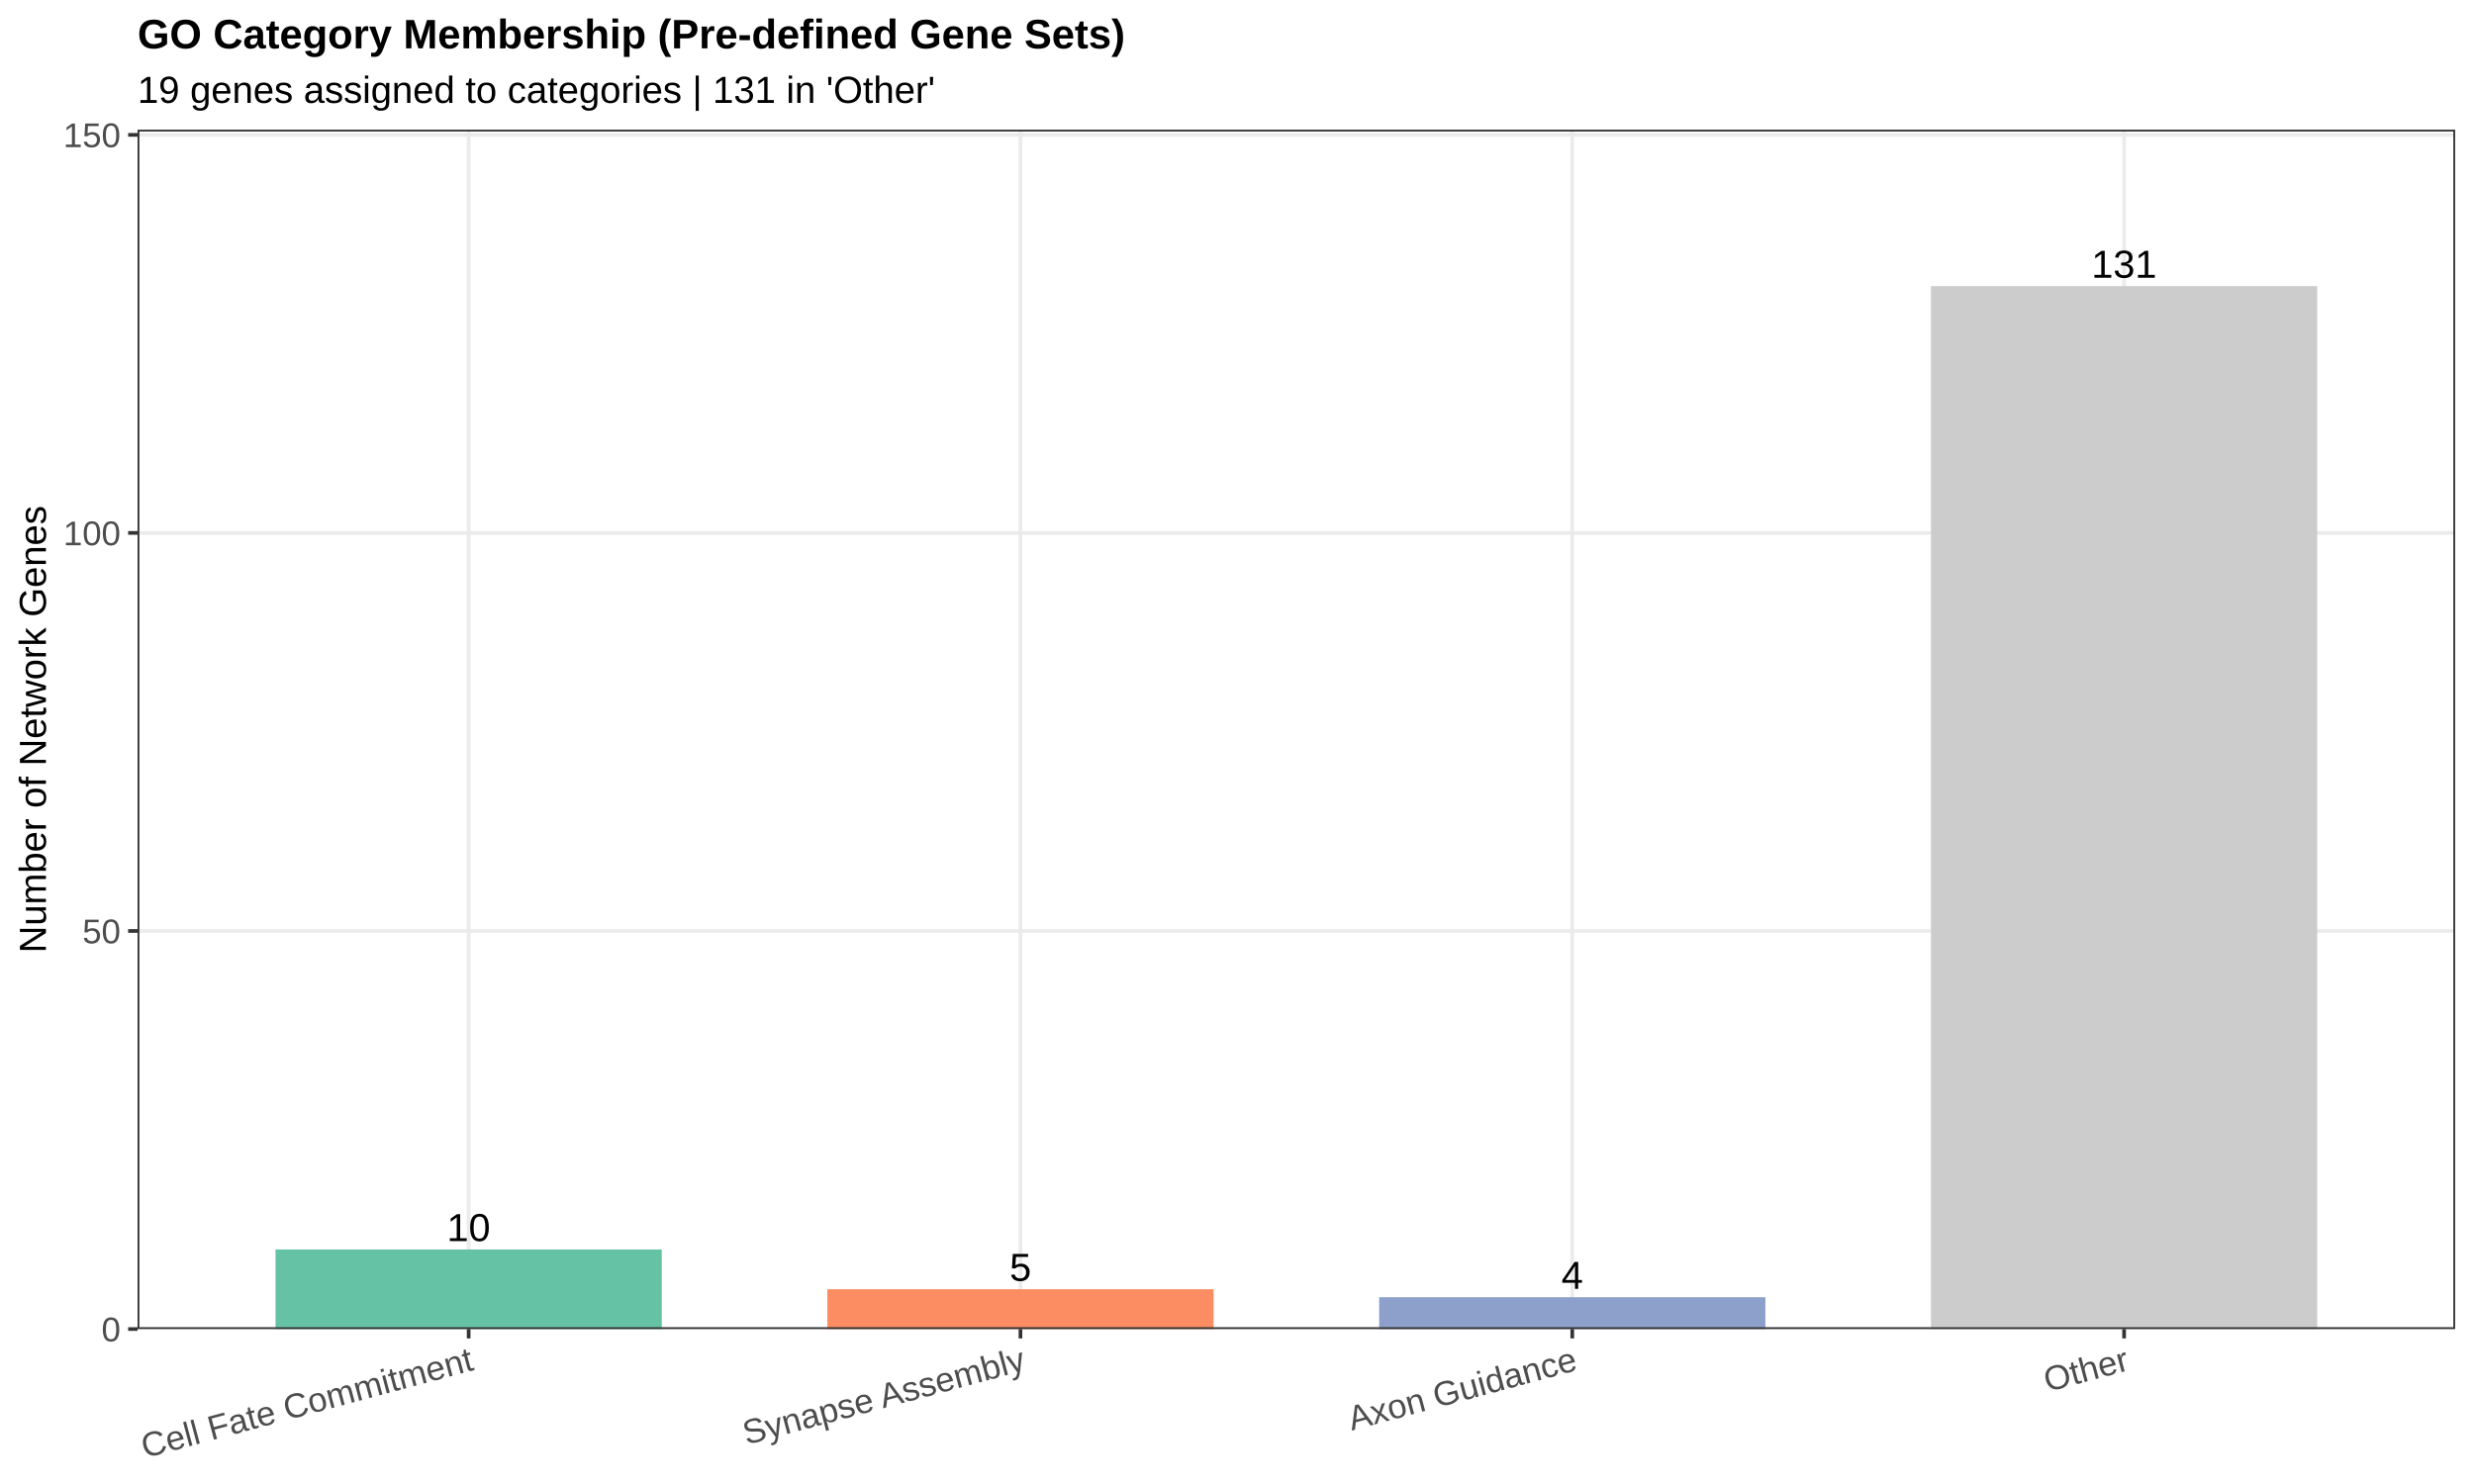
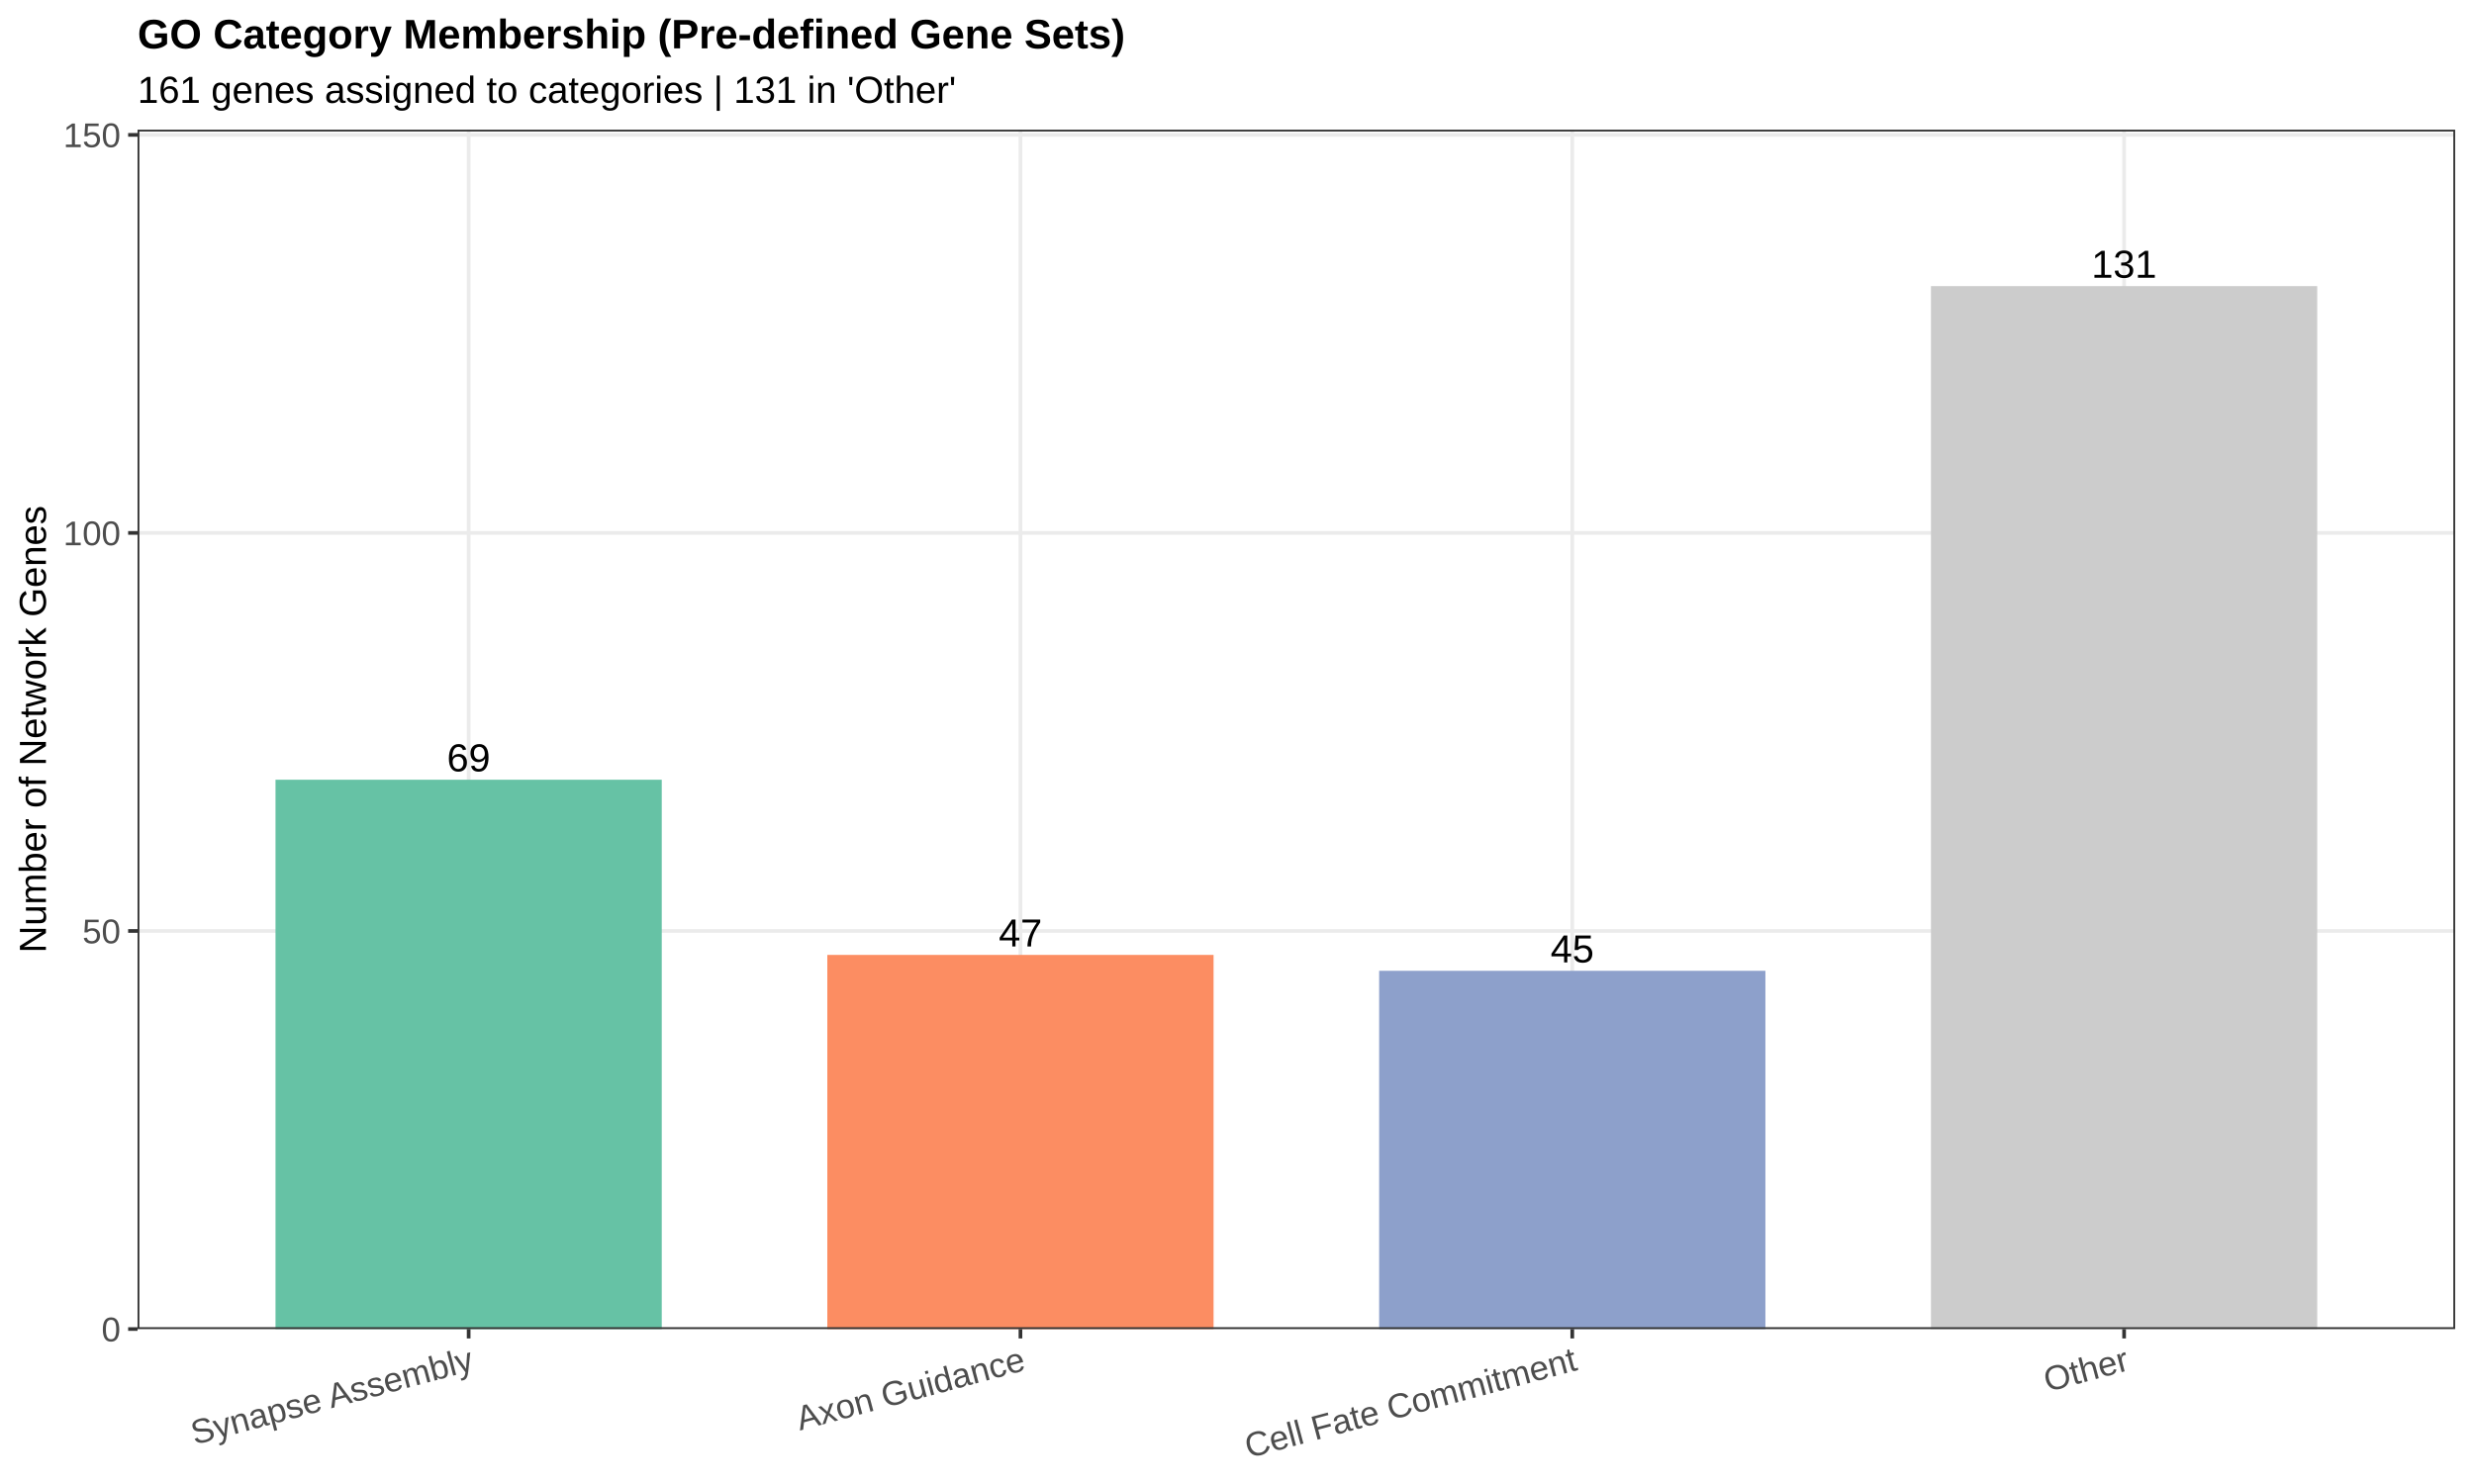
<svg xmlns="http://www.w3.org/2000/svg" width="720.00pt" height="432.00pt" viewBox="0 0 720.00 432.00">
  <g class="svglite">
    <defs>
      <style type="text/css">
    .svglite line, .svglite polyline, .svglite polygon, .svglite path, .svglite rect, .svglite circle {
      fill: none;
      stroke: #000000;
      stroke-linecap: round;
      stroke-linejoin: round;
      stroke-miterlimit: 10.00;
    }
    .svglite text {
      white-space: pre;
    }
    .svglite g.glyphgroup path {
      fill: inherit;
      stroke: none;
    }
  </style>
    </defs>
    <rect width="100%" height="100%" style="stroke: none; fill: #FFFFFF;" />
    <defs>
      <clipPath id="cpMC4wMHw3MjAuMDB8MC4wMHw0MzIuMDA=">
        <rect x="0.00" y="0.00" width="720.00" height="432.00" />
      </clipPath>
    </defs>
    <g clip-path="url(#cpMC4wMHw3MjAuMDB8MC4wMHw0MzIuMDA=)">
      <rect x="0.00" y="0.00" width="720.00" height="432.00" style="stroke-width: 1.07; stroke: #FFFFFF; fill: #FFFFFF;" />
    </g>
    <defs>
      <clipPath id="cpNDAuMDN8NzE0LjUyfDM3Ljc1fDM4Ni44OQ==">
        <rect x="40.03" y="37.75" width="674.49" height="349.14" />
      </clipPath>
    </defs>
    <g clip-path="url(#cpNDAuMDN8NzE0LjUyfDM3Ljc1fDM4Ni44OQ==)">
      <rect x="40.03" y="37.75" width="674.49" height="349.14" style="stroke-width: 1.07; stroke: none; fill: #FFFFFF;" />
      <polyline points="40.03,386.89 714.52,386.89 " style="stroke-width: 1.07; stroke: #EBEBEB; stroke-linecap: butt;" />
      <polyline points="40.03,271.01 714.52,271.01 " style="stroke-width: 1.07; stroke: #EBEBEB; stroke-linecap: butt;" />
      <polyline points="40.03,155.14 714.52,155.14 " style="stroke-width: 1.07; stroke: #EBEBEB; stroke-linecap: butt;" />
      <polyline points="40.03,39.26 714.52,39.26 " style="stroke-width: 1.07; stroke: #EBEBEB; stroke-linecap: butt;" />
      <polyline points="136.39,386.89 136.39,37.75 " style="stroke-width: 1.07; stroke: #EBEBEB; stroke-linecap: butt;" />
      <polyline points="296.98,386.89 296.98,37.75 " style="stroke-width: 1.07; stroke: #EBEBEB; stroke-linecap: butt;" />
      <polyline points="457.57,386.89 457.57,37.75 " style="stroke-width: 1.07; stroke: #EBEBEB; stroke-linecap: butt;" />
      <polyline points="618.17,386.89 618.17,37.75 " style="stroke-width: 1.07; stroke: #EBEBEB; stroke-linecap: butt;" />
-       <rect x="401.37" y="377.62" width="112.41" height="9.27" style="stroke-width: 1.07; stroke: none; stroke-linecap: butt; stroke-linejoin: miter; fill: #8DA0CB;" />
-       <rect x="80.18" y="363.72" width="112.41" height="23.18" style="stroke-width: 1.07; stroke: none; stroke-linecap: butt; stroke-linejoin: miter; fill: #66C2A5;" />
+       <rect x="240.77" y="277.97" width="112.41" height="108.93" style="stroke-width: 1.07; stroke: none; stroke-linecap: butt; stroke-linejoin: miter; fill: #FC8D62;" />
+       <rect x="401.37" y="282.60" width="112.41" height="104.29" style="stroke-width: 1.07; stroke: none; stroke-linecap: butt; stroke-linejoin: miter; fill: #8DA0CB;" />
      <rect x="561.96" y="83.29" width="112.41" height="303.60" style="stroke-width: 1.07; stroke: none; stroke-linecap: butt; stroke-linejoin: miter; fill: #CCCCCC;" />
-       <rect x="240.77" y="375.31" width="112.41" height="11.59" style="stroke-width: 1.07; stroke: none; stroke-linecap: butt; stroke-linejoin: miter; fill: #FC8D62;" />
-       <text x="457.57" y="375.18" text-anchor="middle" style="font-size: 11.38px; font-family: &quot;Arial&quot;;" textLength="6.33px" lengthAdjust="spacingAndGlyphs">4</text>
-       <text x="136.39" y="361.28" text-anchor="middle" style="font-size: 11.38px; font-family: &quot;Arial&quot;;" textLength="12.66px" lengthAdjust="spacingAndGlyphs">10</text>
+       <rect x="80.18" y="226.98" width="112.41" height="159.91" style="stroke-width: 1.07; stroke: none; stroke-linecap: butt; stroke-linejoin: miter; fill: #66C2A5;" />
+       <text x="296.98" y="275.52" text-anchor="middle" style="font-size: 11.38px; font-family: &quot;Arial&quot;;" textLength="12.66px" lengthAdjust="spacingAndGlyphs">47</text>
+       <text x="457.57" y="280.16" text-anchor="middle" style="font-size: 11.38px; font-family: &quot;Arial&quot;;" textLength="12.66px" lengthAdjust="spacingAndGlyphs">45</text>
      <text x="618.17" y="80.85" text-anchor="middle" style="font-size: 11.38px; font-family: &quot;Arial&quot;;" textLength="18.98px" lengthAdjust="spacingAndGlyphs">131</text>
-       <text x="296.98" y="372.86" text-anchor="middle" style="font-size: 11.38px; font-family: &quot;Arial&quot;;" textLength="6.33px" lengthAdjust="spacingAndGlyphs">5</text>
+       <text x="136.39" y="224.54" text-anchor="middle" style="font-size: 11.38px; font-family: &quot;Arial&quot;;" textLength="12.66px" lengthAdjust="spacingAndGlyphs">69</text>
      <rect x="40.03" y="37.75" width="674.49" height="349.14" style="stroke-width: 1.07; stroke: #333333;" />
    </g>
    <g clip-path="url(#cpMC4wMHw3MjAuMDB8MC4wMHw0MzIuMDA=)">
      <text x="35.10" y="390.48" text-anchor="end" style="font-size: 10.00px;fill: #4D4D4D; font-family: &quot;Arial&quot;;" textLength="5.56px" lengthAdjust="spacingAndGlyphs">0</text>
      <text x="35.10" y="274.60" text-anchor="end" style="font-size: 10.00px;fill: #4D4D4D; font-family: &quot;Arial&quot;;" textLength="11.12px" lengthAdjust="spacingAndGlyphs">50</text>
      <text x="35.10" y="158.72" text-anchor="end" style="font-size: 10.00px;fill: #4D4D4D; font-family: &quot;Arial&quot;;" textLength="16.69px" lengthAdjust="spacingAndGlyphs">100</text>
      <text x="35.10" y="42.84" text-anchor="end" style="font-size: 10.00px;fill: #4D4D4D; font-family: &quot;Arial&quot;;" textLength="16.69px" lengthAdjust="spacingAndGlyphs">150</text>
      <polyline points="37.29,386.89 40.03,386.89 " style="stroke-width: 1.07; stroke: #333333; stroke-linecap: butt;" />
      <polyline points="37.29,271.01 40.03,271.01 " style="stroke-width: 1.07; stroke: #333333; stroke-linecap: butt;" />
      <polyline points="37.29,155.14 40.03,155.14 " style="stroke-width: 1.07; stroke: #333333; stroke-linecap: butt;" />
      <polyline points="37.29,39.26 40.03,39.26 " style="stroke-width: 1.07; stroke: #333333; stroke-linecap: butt;" />
      <polyline points="136.39,389.63 136.39,386.89 " style="stroke-width: 1.07; stroke: #333333; stroke-linecap: butt;" />
      <polyline points="296.98,389.63 296.98,386.89 " style="stroke-width: 1.07; stroke: #333333; stroke-linecap: butt;" />
      <polyline points="457.57,389.63 457.57,386.89 " style="stroke-width: 1.07; stroke: #333333; stroke-linecap: butt;" />
      <polyline points="618.17,389.63 618.17,386.89 " style="stroke-width: 1.07; stroke: #333333; stroke-linecap: butt;" />
-       <text transform="translate(138.24,398.75) rotate(-15)" text-anchor="end" style="font-size: 10.00px;fill: #4D4D4D; font-family: &quot;Arial&quot;;" textLength="99.47px" lengthAdjust="spacingAndGlyphs">Cell Fate Commitment</text>
-       <text transform="translate(298.84,398.75) rotate(-15)" text-anchor="end" style="font-size: 10.00px;fill: #4D4D4D; font-family: &quot;Arial&quot;;" textLength="84.50px" lengthAdjust="spacingAndGlyphs">Synapse Assembly</text>
-       <text transform="translate(459.43,398.75) rotate(-15)" text-anchor="end" style="font-size: 10.00px;fill: #4D4D4D; font-family: &quot;Arial&quot;;" textLength="68.39px" lengthAdjust="spacingAndGlyphs">Axon Guidance</text>
+       <text transform="translate(138.24,398.75) rotate(-15)" text-anchor="end" style="font-size: 10.00px;fill: #4D4D4D; font-family: &quot;Arial&quot;;" textLength="84.50px" lengthAdjust="spacingAndGlyphs">Synapse Assembly</text>
+       <text transform="translate(298.84,398.75) rotate(-15)" text-anchor="end" style="font-size: 10.00px;fill: #4D4D4D; font-family: &quot;Arial&quot;;" textLength="68.39px" lengthAdjust="spacingAndGlyphs">Axon Guidance</text>
+       <text transform="translate(459.43,398.75) rotate(-15)" text-anchor="end" style="font-size: 10.00px;fill: #4D4D4D; font-family: &quot;Arial&quot;;" textLength="99.47px" lengthAdjust="spacingAndGlyphs">Cell Fate Commitment</text>
      <text transform="translate(620.02,398.75) rotate(-15)" text-anchor="end" style="font-size: 10.00px;fill: #4D4D4D; font-family: &quot;Arial&quot;;" textLength="25.02px" lengthAdjust="spacingAndGlyphs">Other</text>
      <text transform="translate(13.36,212.32) rotate(-90)" text-anchor="middle" style="font-size: 11.00px; font-family: &quot;Arial&quot;;" textLength="130.28px" lengthAdjust="spacingAndGlyphs">Number of Network Genes</text>
-       <text x="40.03" y="29.95" style="font-size: 11.00px; font-family: &quot;Arial&quot;;" textLength="232.30px" lengthAdjust="spacingAndGlyphs">19 genes assigned to categories | 131 in 'Other'</text>
+       <text x="40.03" y="29.95" style="font-size: 11.00px; font-family: &quot;Arial&quot;;" textLength="238.42px" lengthAdjust="spacingAndGlyphs">161 genes assigned to categories | 131 in 'Other'</text>
      <text x="40.03" y="14.08" style="font-size: 12.00px; font-weight: bold; font-family: &quot;Arial&quot;;" textLength="287.33px" lengthAdjust="spacingAndGlyphs">GO Category Membership (Pre-defined Gene Sets)</text>
    </g>
  </g>
</svg>
